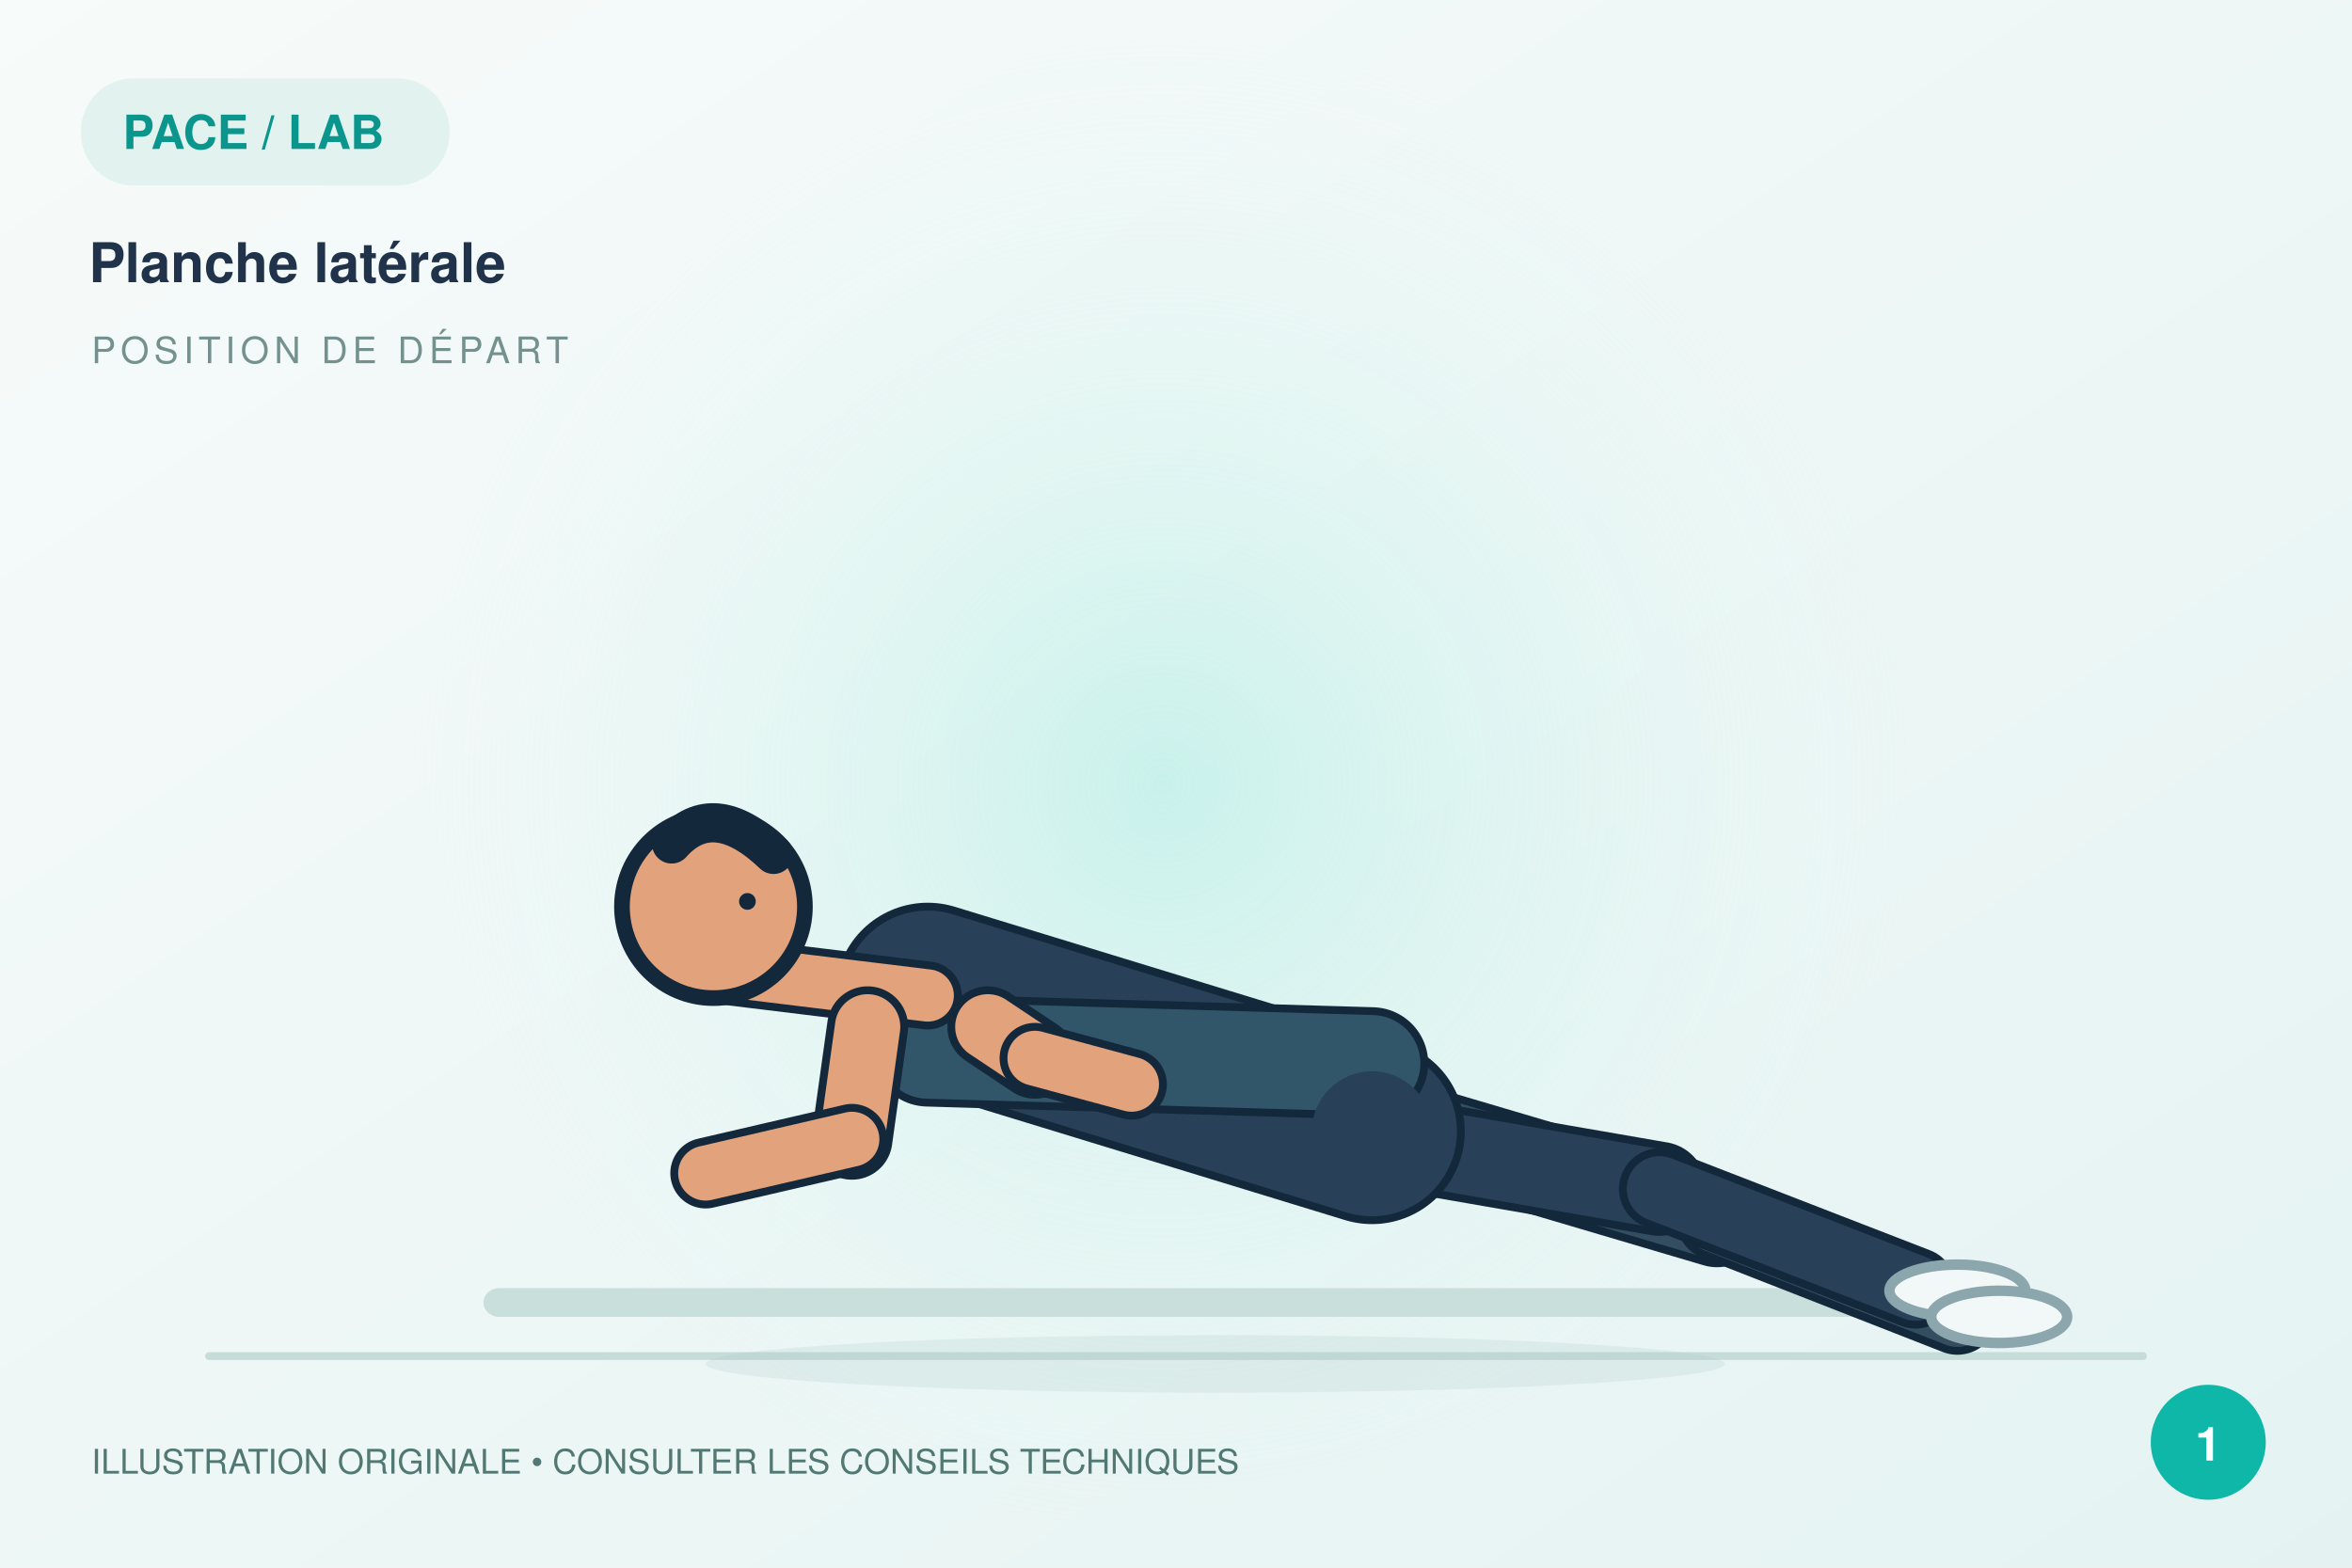
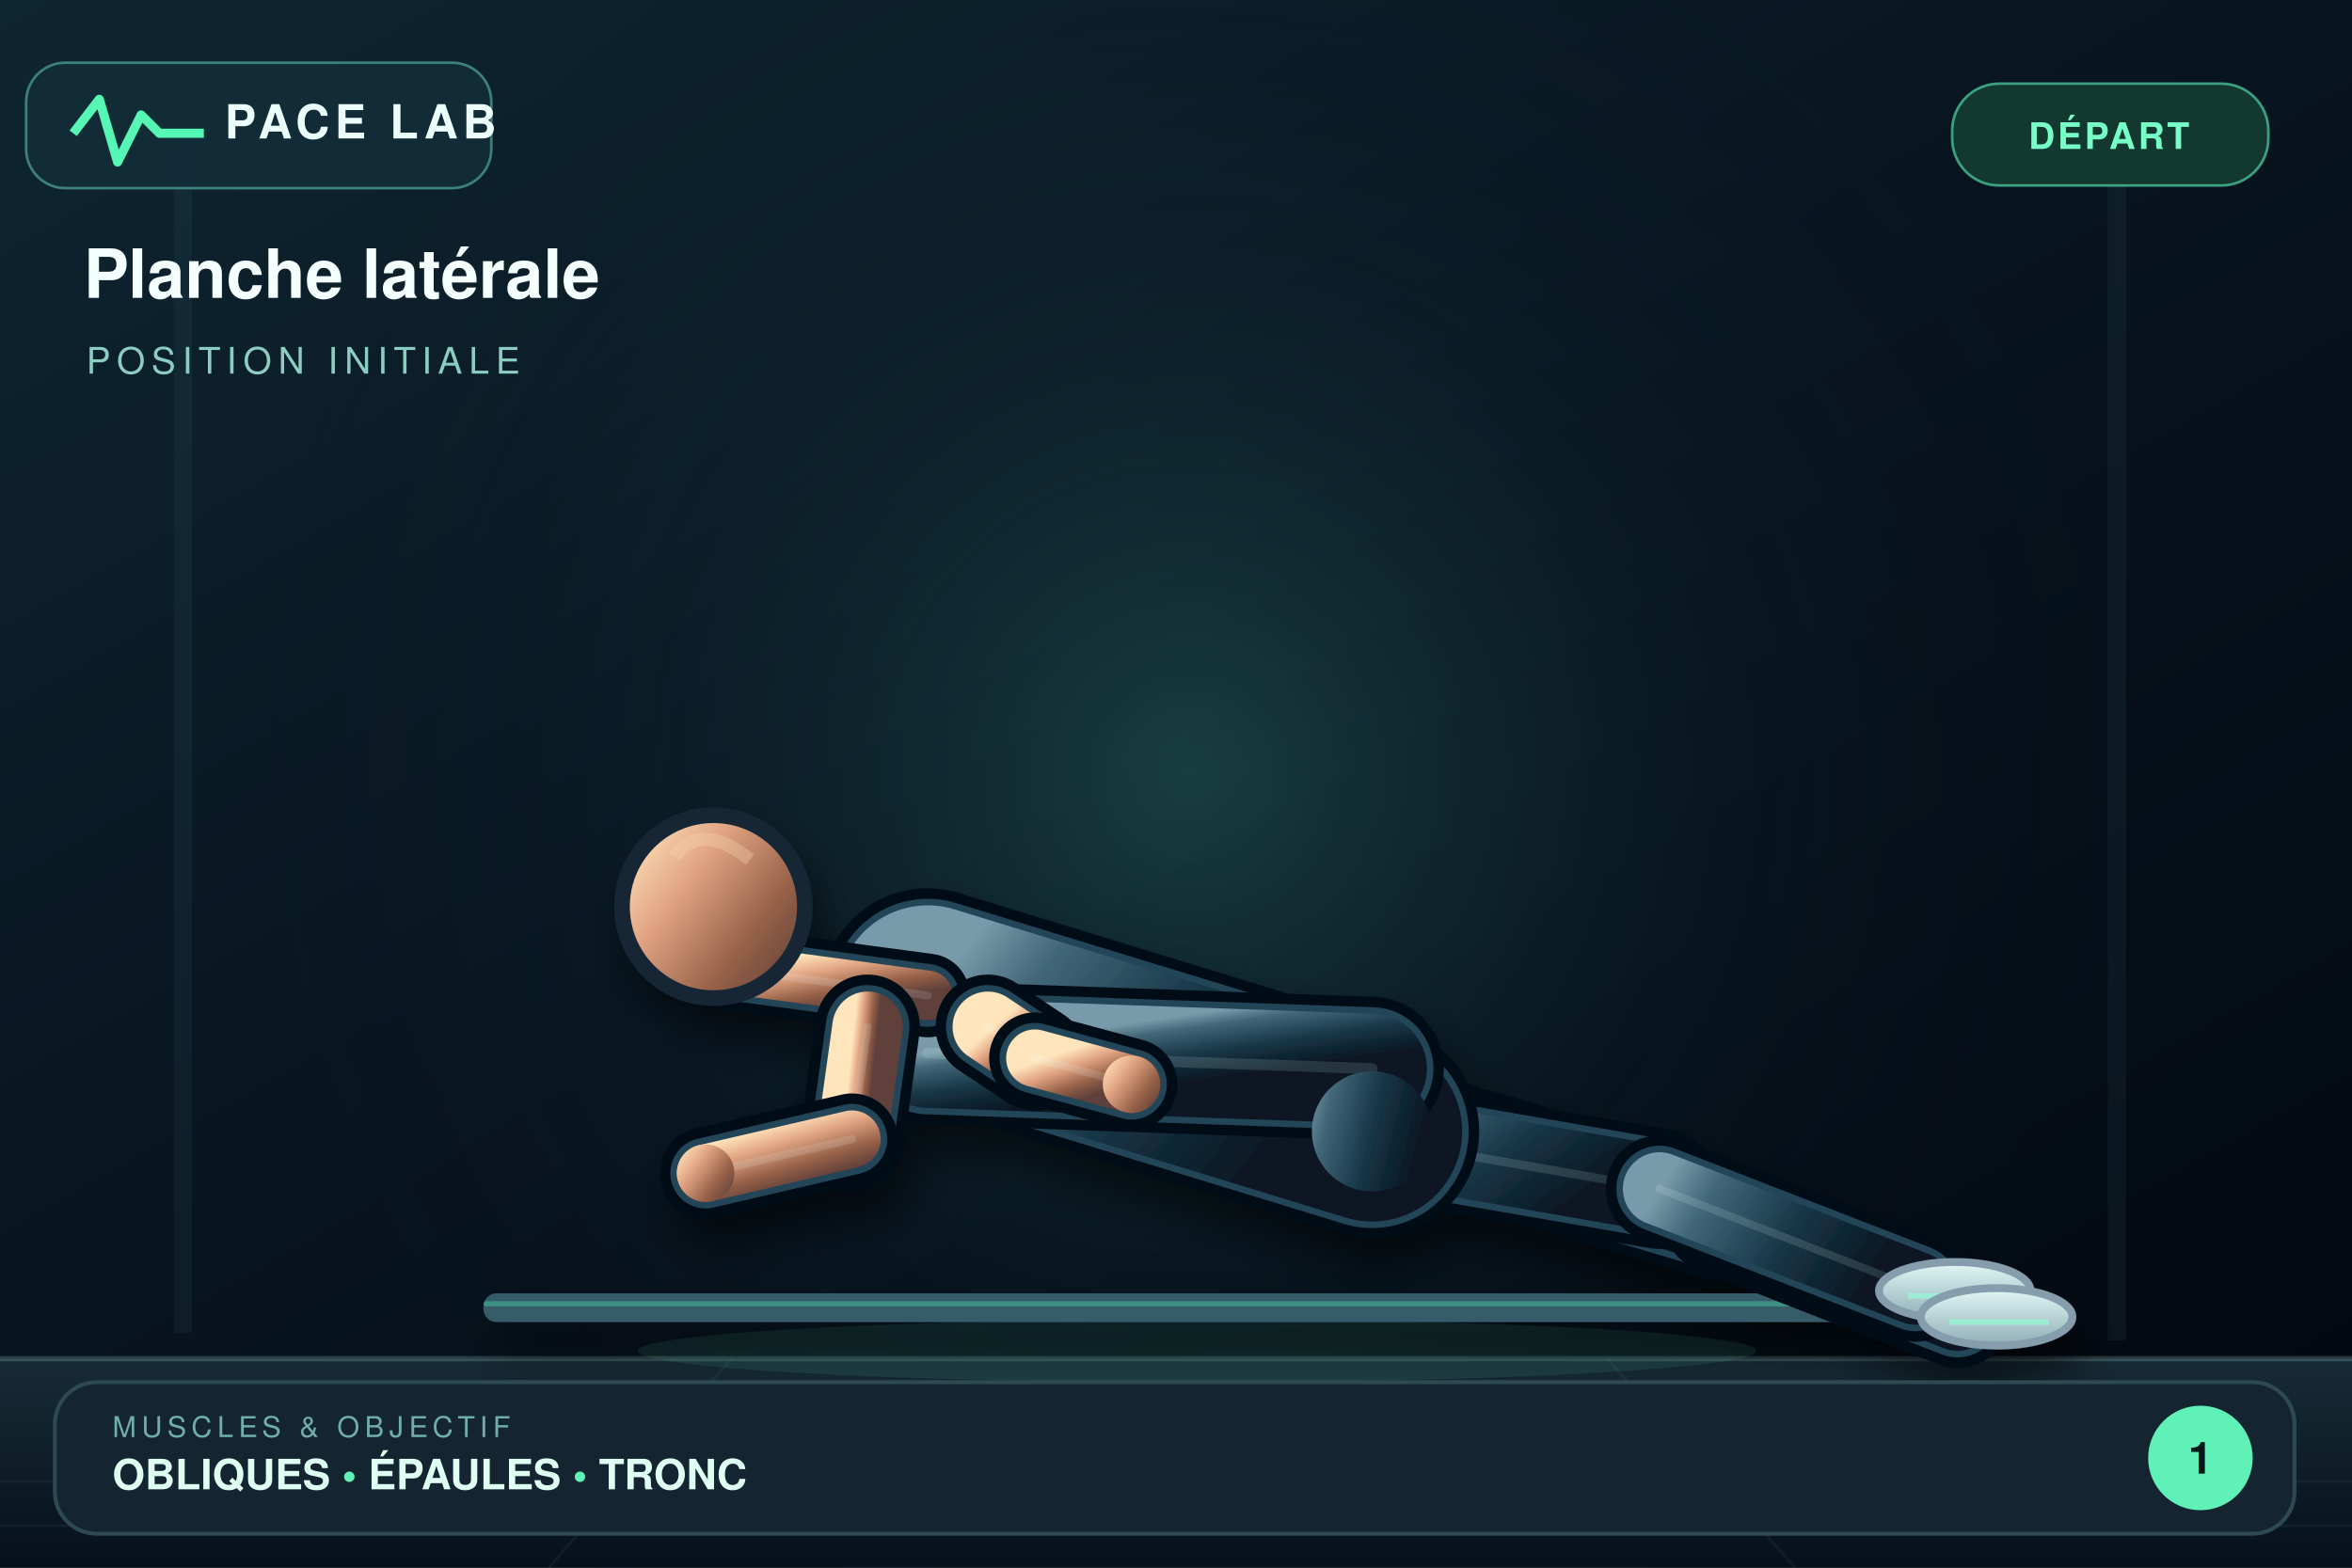
<svg xmlns="http://www.w3.org/2000/svg" width="900" height="600" viewBox="0 0 900 600">
  <defs>
-     <linearGradient id="bg" x1="0" y1="0" x2="1" y2="1">
-       <stop stop-color="#f7fbfa" />
-       <stop offset="1" stop-color="#e4f3f2" />
+     <linearGradient id="bg" x1="0" y1="0" x2=".85" y2="1">
+       <stop stop-color="#0e2632" />
+       <stop offset=".5" stop-color="#08141f" />
+       <stop offset="1" stop-color="#030911" />
    </linearGradient>
-     <radialGradient id="glow">
-       <stop stop-color="#abede2" stop-opacity=".55" />
-       <stop offset="1" stop-color="#dff6f1" stop-opacity="0" />
+     <radialGradient id="light">
+       <stop stop-color="#3d998b" stop-opacity=".32" />
+       <stop offset=".52" stop-color="#1c4750" stop-opacity=".11" />
+       <stop offset="1" stop-color="#04101b" stop-opacity="0" />
    </radialGradient>
-     <marker id="arrow" markerWidth="6" markerHeight="6" refX="3" refY="3" orient="auto">
-       <path d="M0 0 L6 3 L0 6" fill="none" stroke="#0fb7a9" stroke-width="1.5" />
+     <linearGradient id="fabric" x1="0" x2="1" y1="0" y2=".24">
+       <stop stop-color="#799aaa" />
+       <stop offset=".2" stop-color="#426778" />
+       <stop offset=".58" stop-color="#183647" />
+       <stop offset="1" stop-color="#071621" />
+     </linearGradient>
+     <linearGradient id="skin" x1="0" x2="1" y1=".15" y2=".9">
+       <stop stop-color="#ffe5bc" />
+       <stop offset=".32" stop-color="#e2a583" />
+       <stop offset=".7" stop-color="#956047" />
+       <stop offset="1" stop-color="#5e3f3b" />
+     </linearGradient>
+     <linearGradient id="rear" x1="0" x2="1" y1="0" y2="1">
+       <stop stop-color="#3b6174" />
+       <stop offset=".7" stop-color="#142f40" />
+       <stop offset="1" stop-color="#081624" />
+     </linearGradient>
+     <linearGradient id="metal" x1="0" x2="1">
+       <stop stop-color="#213b48" />
+       <stop offset=".46" stop-color="#a7c1c8" />
+       <stop offset=".77" stop-color="#3c5a65" />
+       <stop offset="1" stop-color="#152834" />
+     </linearGradient>
+     <linearGradient id="shoe" x1="0" x2="0" y1="0" y2="1">
+       <stop stop-color="#e2f8f5" />
+       <stop offset="1" stop-color="#8faeb7" />
+     </linearGradient>
+     <linearGradient id="floor" x1="0" y1="0" x2="0" y2="1">
+       <stop stop-color="#172b36" />
+       <stop offset="1" stop-color="#06101b" />
+     </linearGradient>
+     <filter id="shadow" x="-30%" y="-30%" width="160%" height="160%">
+       <feDropShadow dx="4" dy="11" stdDeviation="8" flood-color="#000000" flood-opacity=".55" />
+     </filter>
+     <marker id="arrow" markerWidth="7" markerHeight="7" refX="5" refY="3.5" orient="auto">
+       <path d="M0 0 L6 3.5 L0 7" fill="none" stroke="#6dfdc6" stroke-width="1.7" />
    </marker>
  </defs>
  <rect width="900" height="600" fill="url(#bg)" />
-   <circle cx="445" cy="300" r="290" fill="url(#glow)" />
-   <path d="M 80 519 H 820" stroke="#c5dcd9" stroke-width="3" stroke-linecap="round" />
-   <ellipse cx="465" cy="522" rx="195" ry="11" fill="#a6c5c5" opacity=".20" />
-   <rect x="31" y="30" width="141" height="41" rx="20" fill="#e2f2ef" />
-   <text x="47" y="57" font-family="Helvetica,Arial" font-size="18" font-weight="bold" fill="#0a968d">PACE / LAB</text>
-   <text x="34" y="108" font-family="Helvetica,Arial" font-size="21" font-weight="bold" fill="#20334b">Planche latérale</text>
-   <text x="35" y="139" font-family="Helvetica,Arial" font-size="14" letter-spacing="2" fill="#73918e">POSITION DE DÉPART</text>
-   <rect x="185" y="493" width="595" height="11" rx="6" fill="#c9dfdc" />
-   <path d="M 542 433 L 657 467" fill="none" stroke="#14283c" stroke-width="36" stroke-linejoin="round" stroke-linecap="round" />
-   <path d="M 542 433 L 657 467" fill="none" stroke="#334e60" stroke-width="30" stroke-linejoin="round" stroke-linecap="round" />
-   <path d="M 657 467 L 749 503" fill="none" stroke="#14283c" stroke-width="31" stroke-linejoin="round" stroke-linecap="round" />
-   <path d="M 657 467 L 749 503" fill="none" stroke="#344e60" stroke-width="25" stroke-linejoin="round" stroke-linecap="round" />
-   <path d="M 508 433 L 635 455" fill="none" stroke="#14283c" stroke-width="36" stroke-linejoin="round" stroke-linecap="round" />
-   <path d="M 508 433 L 635 455" fill="none" stroke="#284158" stroke-width="30" stroke-linejoin="round" stroke-linecap="round" />
-   <path d="M 635 455 L 733 493" fill="none" stroke="#14283c" stroke-width="31" stroke-linejoin="round" stroke-linecap="round" />
-   <path d="M 635 455 L 733 493" fill="none" stroke="#284158" stroke-width="25" stroke-linejoin="round" stroke-linecap="round" />
-   <ellipse cx="749" cy="494" rx="26" ry="10" fill="#f2f8f8" stroke="#8ba7ad" stroke-width="4" />
-   <ellipse cx="765" cy="504" rx="26" ry="10" fill="#f2f8f8" stroke="#8ba7ad" stroke-width="4" />
-   <path d="M 525 433 L 355 381" fill="none" stroke="#14283c" stroke-width="71" stroke-linejoin="round" stroke-linecap="round" />
-   <path d="M 525 433 L 355 381" fill="none" stroke="#284158" stroke-width="65" stroke-linejoin="round" stroke-linecap="round" />
-   <path d="M 525 407 L 355 402" fill="none" stroke="#14283c" stroke-width="43" stroke-linejoin="round" stroke-linecap="round" />
-   <path d="M 525 407 L 355 402" fill="none" stroke="#31566a" stroke-width="37" stroke-linejoin="round" stroke-linecap="round" />
-   <circle cx="525" cy="433" r="23" fill="#284158" stroke="none" stroke-width="1" />
-   <path d="M 355 381 L 273 371" fill="none" stroke="#14283c" stroke-width="26" stroke-linejoin="round" stroke-linecap="round" />
-   <path d="M 355 381 L 273 371" fill="none" stroke="#e2a27b" stroke-width="20" stroke-linejoin="round" stroke-linecap="round" />
-   <circle cx="273" cy="347" r="35" fill="#e2a27b" stroke="#14283c" stroke-width="6" />
-   <circle cx="286" cy="345" r="3.2" fill="#14283c" />
-   <path d="M 257 323 Q 273 305 296 327" stroke="#14283c" stroke-width="15" fill="none" stroke-linecap="round" />
-   <path d="M 378 393 L 396 405" fill="none" stroke="#14283c" stroke-width="31" stroke-linejoin="round" stroke-linecap="round" />
-   <path d="M 378 393 L 396 405" fill="none" stroke="#e2a27b" stroke-width="25" stroke-linejoin="round" stroke-linecap="round" />
-   <path d="M 396 405 L 433 415" fill="none" stroke="#14283c" stroke-width="27" stroke-linejoin="round" stroke-linecap="round" />
-   <path d="M 396 405 L 433 415" fill="none" stroke="#e2a27b" stroke-width="21" stroke-linejoin="round" stroke-linecap="round" />
-   <path d="M 332 393 L 326 436" fill="none" stroke="#14283c" stroke-width="31" stroke-linejoin="round" stroke-linecap="round" />
-   <path d="M 332 393 L 326 436" fill="none" stroke="#e2a27b" stroke-width="25" stroke-linejoin="round" stroke-linecap="round" />
-   <path d="M 326 436 L 270 449" fill="none" stroke="#14283c" stroke-width="27" stroke-linejoin="round" stroke-linecap="round" />
-   <path d="M 326 436 L 270 449" fill="none" stroke="#e2a27b" stroke-width="21" stroke-linejoin="round" stroke-linecap="round" />
-   <circle cx="270" cy="449" r="10" fill="#e2a27b" stroke="none" stroke-width="1" />
-   <circle cx="433" cy="415" r="10" fill="#e2a27b" stroke="none" stroke-width="1" />
-   <text x="35" y="564" font-family="Helvetica,Arial" font-size="13" fill="#527874">ILLUSTRATION ORIGINALE • CONSULTER LES CONSEILS TECHNIQUES</text>
-   <circle cx="845" cy="552" r="22" fill="#0fb7a9" />
-   <text x="845" y="559" text-anchor="middle" font-family="Helvetica,Arial" font-size="18" font-weight="bold" fill="#fff">1</text>
+   <circle cx="455" cy="296" r="375" fill="url(#light)" />
+   <path d="M70 56 L70 510 M810 54 L810 513" stroke="#4c8191" stroke-width="7" opacity=".09" />
+   <path d="M0 520 L900 520 L900 600 L0 600 Z" fill="url(#floor)" />
+   <path d="M0 520 H900" stroke="#9acac5" opacity=".24" stroke-width="2" />
+   <path d="M0 567 L900 567 M0 584 L900 584 M280 520 L210 600 M615 520 L687 600" stroke="#678e9a" opacity=".10" />
+   <ellipse cx="458" cy="517" rx="214" ry="12" fill="#5bf6bd" opacity=".11" />
+   <path d="M25 24 h148 a15 15 0 0 1 15 15 v18 a15 15 0 0 1 -15 15 H25 a15 15 0 0 1 -15 -15 V39 a15 15 0 0 1 15 -15" fill="#112c38" stroke="#3f857f" opacity=".95" />
+   <path d="M28 51 l10 -13 l7 24 l9 -18 l7 7 h17" fill="none" stroke="#56f7b4" stroke-width="3.5" stroke-linejoin="round" />
+   <text x="86" y="53" font-family="Helvetica,Arial" font-size="18" letter-spacing="2" font-weight="bold" fill="#ecfffa">PACE LAB</text>
+   <text x="32" y="114" font-family="Helvetica,Arial" font-size="26" font-weight="bold" fill="#f5fffd">Planche latérale</text>
+   <text x="33" y="143" font-family="Helvetica,Arial" font-size="14" letter-spacing="2.5" fill="#8ccdc1">POSITION INITIALE</text>
+   <rect x="747" y="32" width="121" height="39" rx="18" fill="#12382f" stroke="#59f1b9" stroke-opacity=".6" />
+   <text x="807" y="57" text-anchor="middle" font-family="Helvetica,Arial" font-size="14" letter-spacing="1" fill="#77ffc8" font-weight="bold">DÉPART</text>
+   <g filter="url(#shadow)">
+     <rect x="185" y="495" width="600" height="11" rx="5" fill="#365c67" />
+     <rect x="185" y="498" width="600" height="2" rx="1" fill="#4ae6b2" opacity=".38" />
+     <path d="M 542 433 L 657 467" stroke="#030b15" stroke-width="46" stroke-linecap="round" />
+     <path d="M 542 433 L 657 467" stroke="#224459" stroke-width="38" stroke-linecap="round" />
+     <path d="M 542 433 L 657 467" stroke="url(#rear)" stroke-width="33" stroke-linecap="round" />
+     <path d="M 542 433 L 657 467" stroke="#e9fffa" stroke-opacity=".14" stroke-width="3.3" stroke-linecap="round" />
+     <path d="M 657 467 L 749 503" stroke="#030b15" stroke-width="41" stroke-linecap="round" />
+     <path d="M 657 467 L 749 503" stroke="#224459" stroke-width="33" stroke-linecap="round" />
+     <path d="M 657 467 L 749 503" stroke="url(#rear)" stroke-width="28" stroke-linecap="round" />
+     <path d="M 657 467 L 749 503" stroke="#e9fffa" stroke-opacity=".14" stroke-width="3.0" stroke-linecap="round" />
+     <path d="M 508 433 L 635 455" stroke="#030b15" stroke-width="46" stroke-linecap="round" />
+     <path d="M 508 433 L 635 455" stroke="#224459" stroke-width="38" stroke-linecap="round" />
+     <path d="M 508 433 L 635 455" stroke="url(#fabric)" stroke-width="33" stroke-linecap="round" />
+     <path d="M 508 433 L 635 455" stroke="#e9fffa" stroke-opacity=".14" stroke-width="3.3" stroke-linecap="round" />
+     <path d="M 635 455 L 733 493" stroke="#030b15" stroke-width="41" stroke-linecap="round" />
+     <path d="M 635 455 L 733 493" stroke="#224459" stroke-width="33" stroke-linecap="round" />
+     <path d="M 635 455 L 733 493" stroke="url(#fabric)" stroke-width="28" stroke-linecap="round" />
+     <path d="M 635 455 L 733 493" stroke="#e9fffa" stroke-opacity=".14" stroke-width="3.0" stroke-linecap="round" />
+     <ellipse cx="748" cy="494" rx="29" ry="11" fill="url(#shoe)" stroke="#859dad" stroke-width="3" />
+     <path d="M730 496 L768 496" stroke="#8fffd4" stroke-opacity=".65" stroke-width="2" />
+     <ellipse cx="764" cy="504" rx="29" ry="11" fill="url(#shoe)" stroke="#859dad" stroke-width="3" />
+     <path d="M746 506 L784 506" stroke="#8fffd4" stroke-opacity=".65" stroke-width="2" />
+     <path d="M 525 433 L 355 381" stroke="#030b15" stroke-width="82" stroke-linecap="round" />
+     <path d="M 525 433 L 355 381" stroke="#224459" stroke-width="74" stroke-linecap="round" />
+     <path d="M 525 433 L 355 381" stroke="url(#fabric)" stroke-width="69" stroke-linecap="round" />
+     <path d="M 525 433 L 355 381" stroke="#e9fffa" stroke-opacity=".14" stroke-width="6.9" stroke-linecap="round" />
+     <path d="M 525 409 L 355 403" stroke="#030b15" stroke-width="55" stroke-linecap="round" />
+     <path d="M 525 409 L 355 403" stroke="#224459" stroke-width="47" stroke-linecap="round" />
+     <path d="M 525 409 L 355 403" stroke="url(#fabric)" stroke-width="42" stroke-linecap="round" />
+     <path d="M 525 409 L 355 403" stroke="#e9fffa" stroke-opacity=".14" stroke-width="4.2" stroke-linecap="round" />
+     <circle cx="525" cy="433" r="23" fill="url(#fabric)" />
+     <path d="M 355 381 L 273 370" stroke="#030b15" stroke-width="32" stroke-linecap="round" />
+     <path d="M 355 381 L 273 370" stroke="#224459" stroke-width="24" stroke-linecap="round" />
+     <path d="M 355 381 L 273 370" stroke="url(#skin)" stroke-width="19" stroke-linecap="round" />
+     <path d="M 355 381 L 273 370" stroke="#e9fffa" stroke-opacity=".14" stroke-width="3.0" stroke-linecap="round" />
+     <circle cx="273" cy="347" r="35" fill="url(#skin)" stroke="#132536" stroke-width="6" />
+     <path d="M258 328 Q 268 314 287 329" stroke="#f5d4af" opacity=".35" fill="none" stroke-width="5" />
+     <path d="M 378 393 L 396 405" stroke="#030b15" stroke-width="40" stroke-linecap="round" />
+     <path d="M 378 393 L 396 405" stroke="#224459" stroke-width="32" stroke-linecap="round" />
+     <path d="M 378 393 L 396 405" stroke="url(#skin)" stroke-width="27" stroke-linecap="round" />
+     <path d="M 378 393 L 396 405" stroke="#e9fffa" stroke-opacity=".14" stroke-width="3.0" stroke-linecap="round" />
+     <path d="M 396 405 L 433 415" stroke="#030b15" stroke-width="35" stroke-linecap="round" />
+     <path d="M 396 405 L 433 415" stroke="#224459" stroke-width="27" stroke-linecap="round" />
+     <path d="M 396 405 L 433 415" stroke="url(#skin)" stroke-width="22" stroke-linecap="round" />
+     <path d="M 396 405 L 433 415" stroke="#e9fffa" stroke-opacity=".14" stroke-width="3.0" stroke-linecap="round" />
+     <path d="M 332 393 L 326 436" stroke="#030b15" stroke-width="40" stroke-linecap="round" />
+     <path d="M 332 393 L 326 436" stroke="#224459" stroke-width="32" stroke-linecap="round" />
+     <path d="M 332 393 L 326 436" stroke="url(#skin)" stroke-width="27" stroke-linecap="round" />
+     <path d="M 332 393 L 326 436" stroke="#e9fffa" stroke-opacity=".14" stroke-width="3.0" stroke-linecap="round" />
+     <path d="M 326 436 L 270 449" stroke="#030b15" stroke-width="35" stroke-linecap="round" />
+     <path d="M 326 436 L 270 449" stroke="#224459" stroke-width="27" stroke-linecap="round" />
+     <path d="M 326 436 L 270 449" stroke="url(#skin)" stroke-width="22" stroke-linecap="round" />
+     <path d="M 326 436 L 270 449" stroke="#e9fffa" stroke-opacity=".14" stroke-width="3.0" stroke-linecap="round" />
+     <circle cx="270" cy="449" r="11" fill="url(#skin)" />
+     <circle cx="433" cy="415" r="11" fill="url(#skin)" />
+   </g>
+   <rect x="21" y="529" width="857" height="58" rx="16" fill="#142531" stroke="#2f4953" stroke-width="1.5" />
+   <text x="43" y="550" font-family="Helvetica,Arial" font-size="11" letter-spacing="2" fill="#6faeaa">MUSCLES &amp; OBJECTIF</text>
+   <text x="43" y="570" font-family="Helvetica,Arial" font-size="16" font-weight="bold" fill="#defff2">OBLIQUES <tspan fill="#5ff1b7"> • </tspan> ÉPAULES <tspan fill="#5ff1b7"> • </tspan> TRONC</text>
+   <circle cx="842" cy="558" r="20" fill="#5ff1b7" />
+   <text x="842" y="564" text-anchor="middle" font-family="Helvetica,Arial" font-size="17" font-weight="bold" fill="#06171c">1</text>
</svg>
